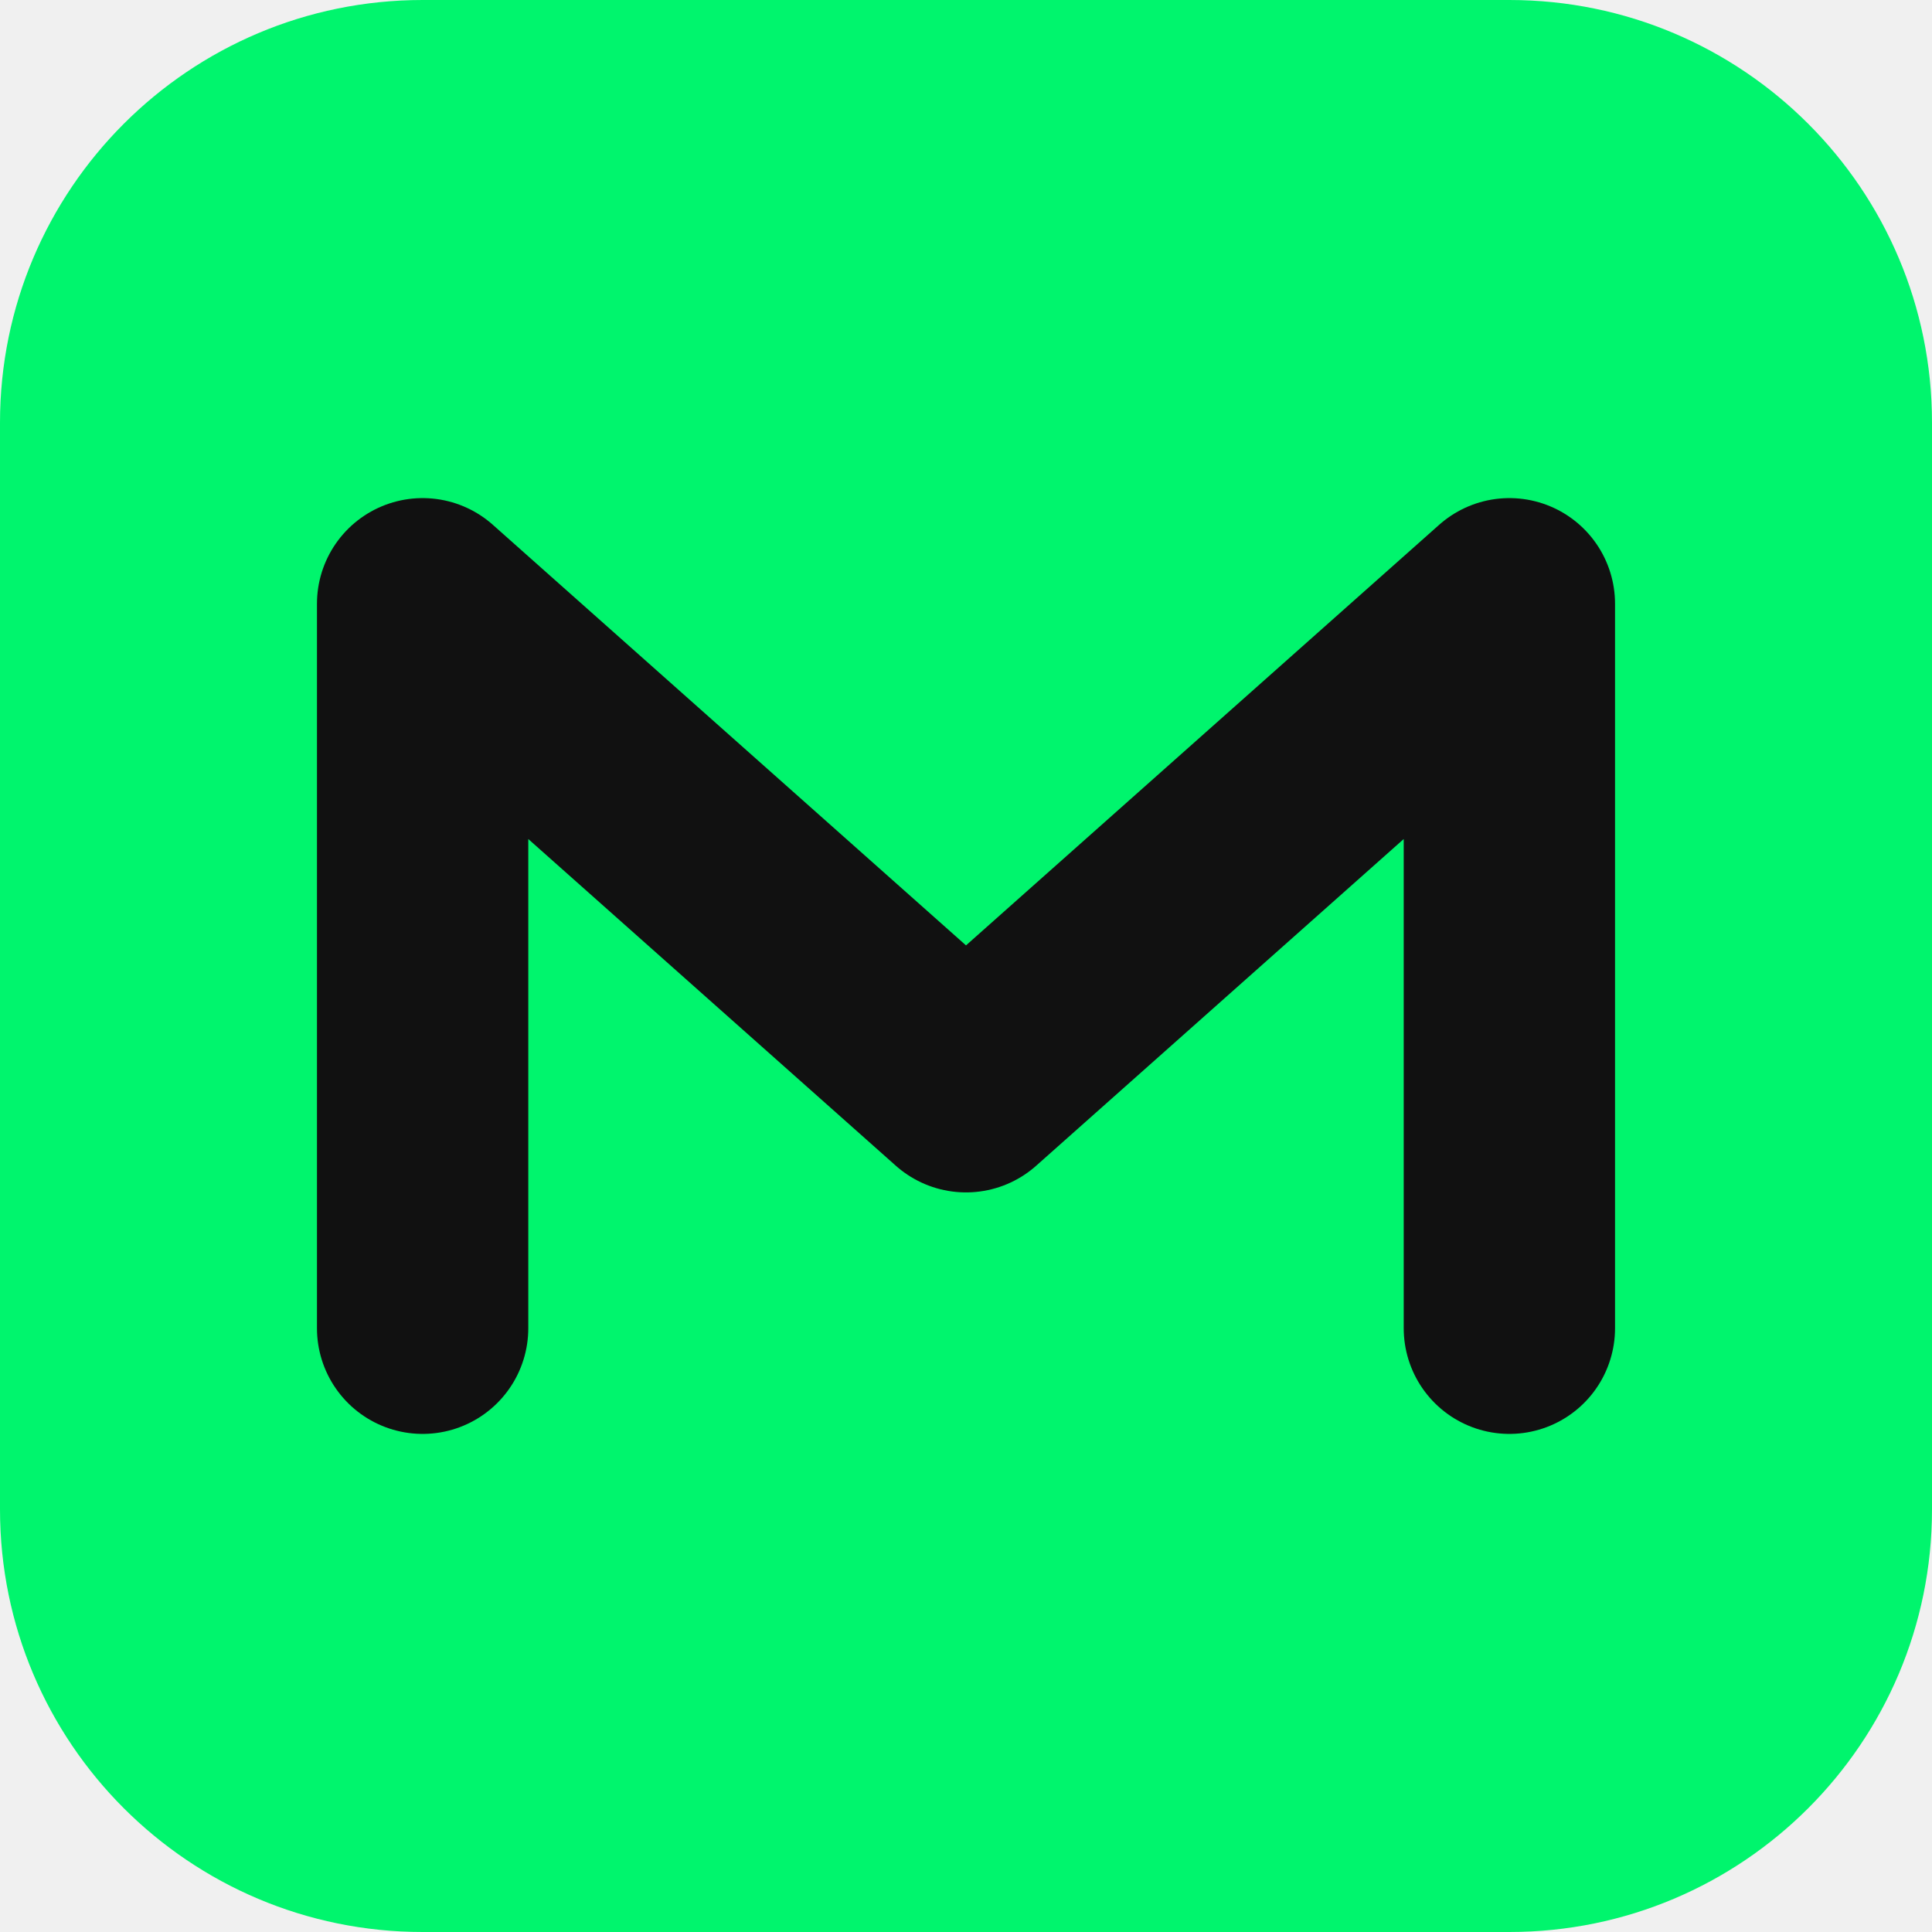
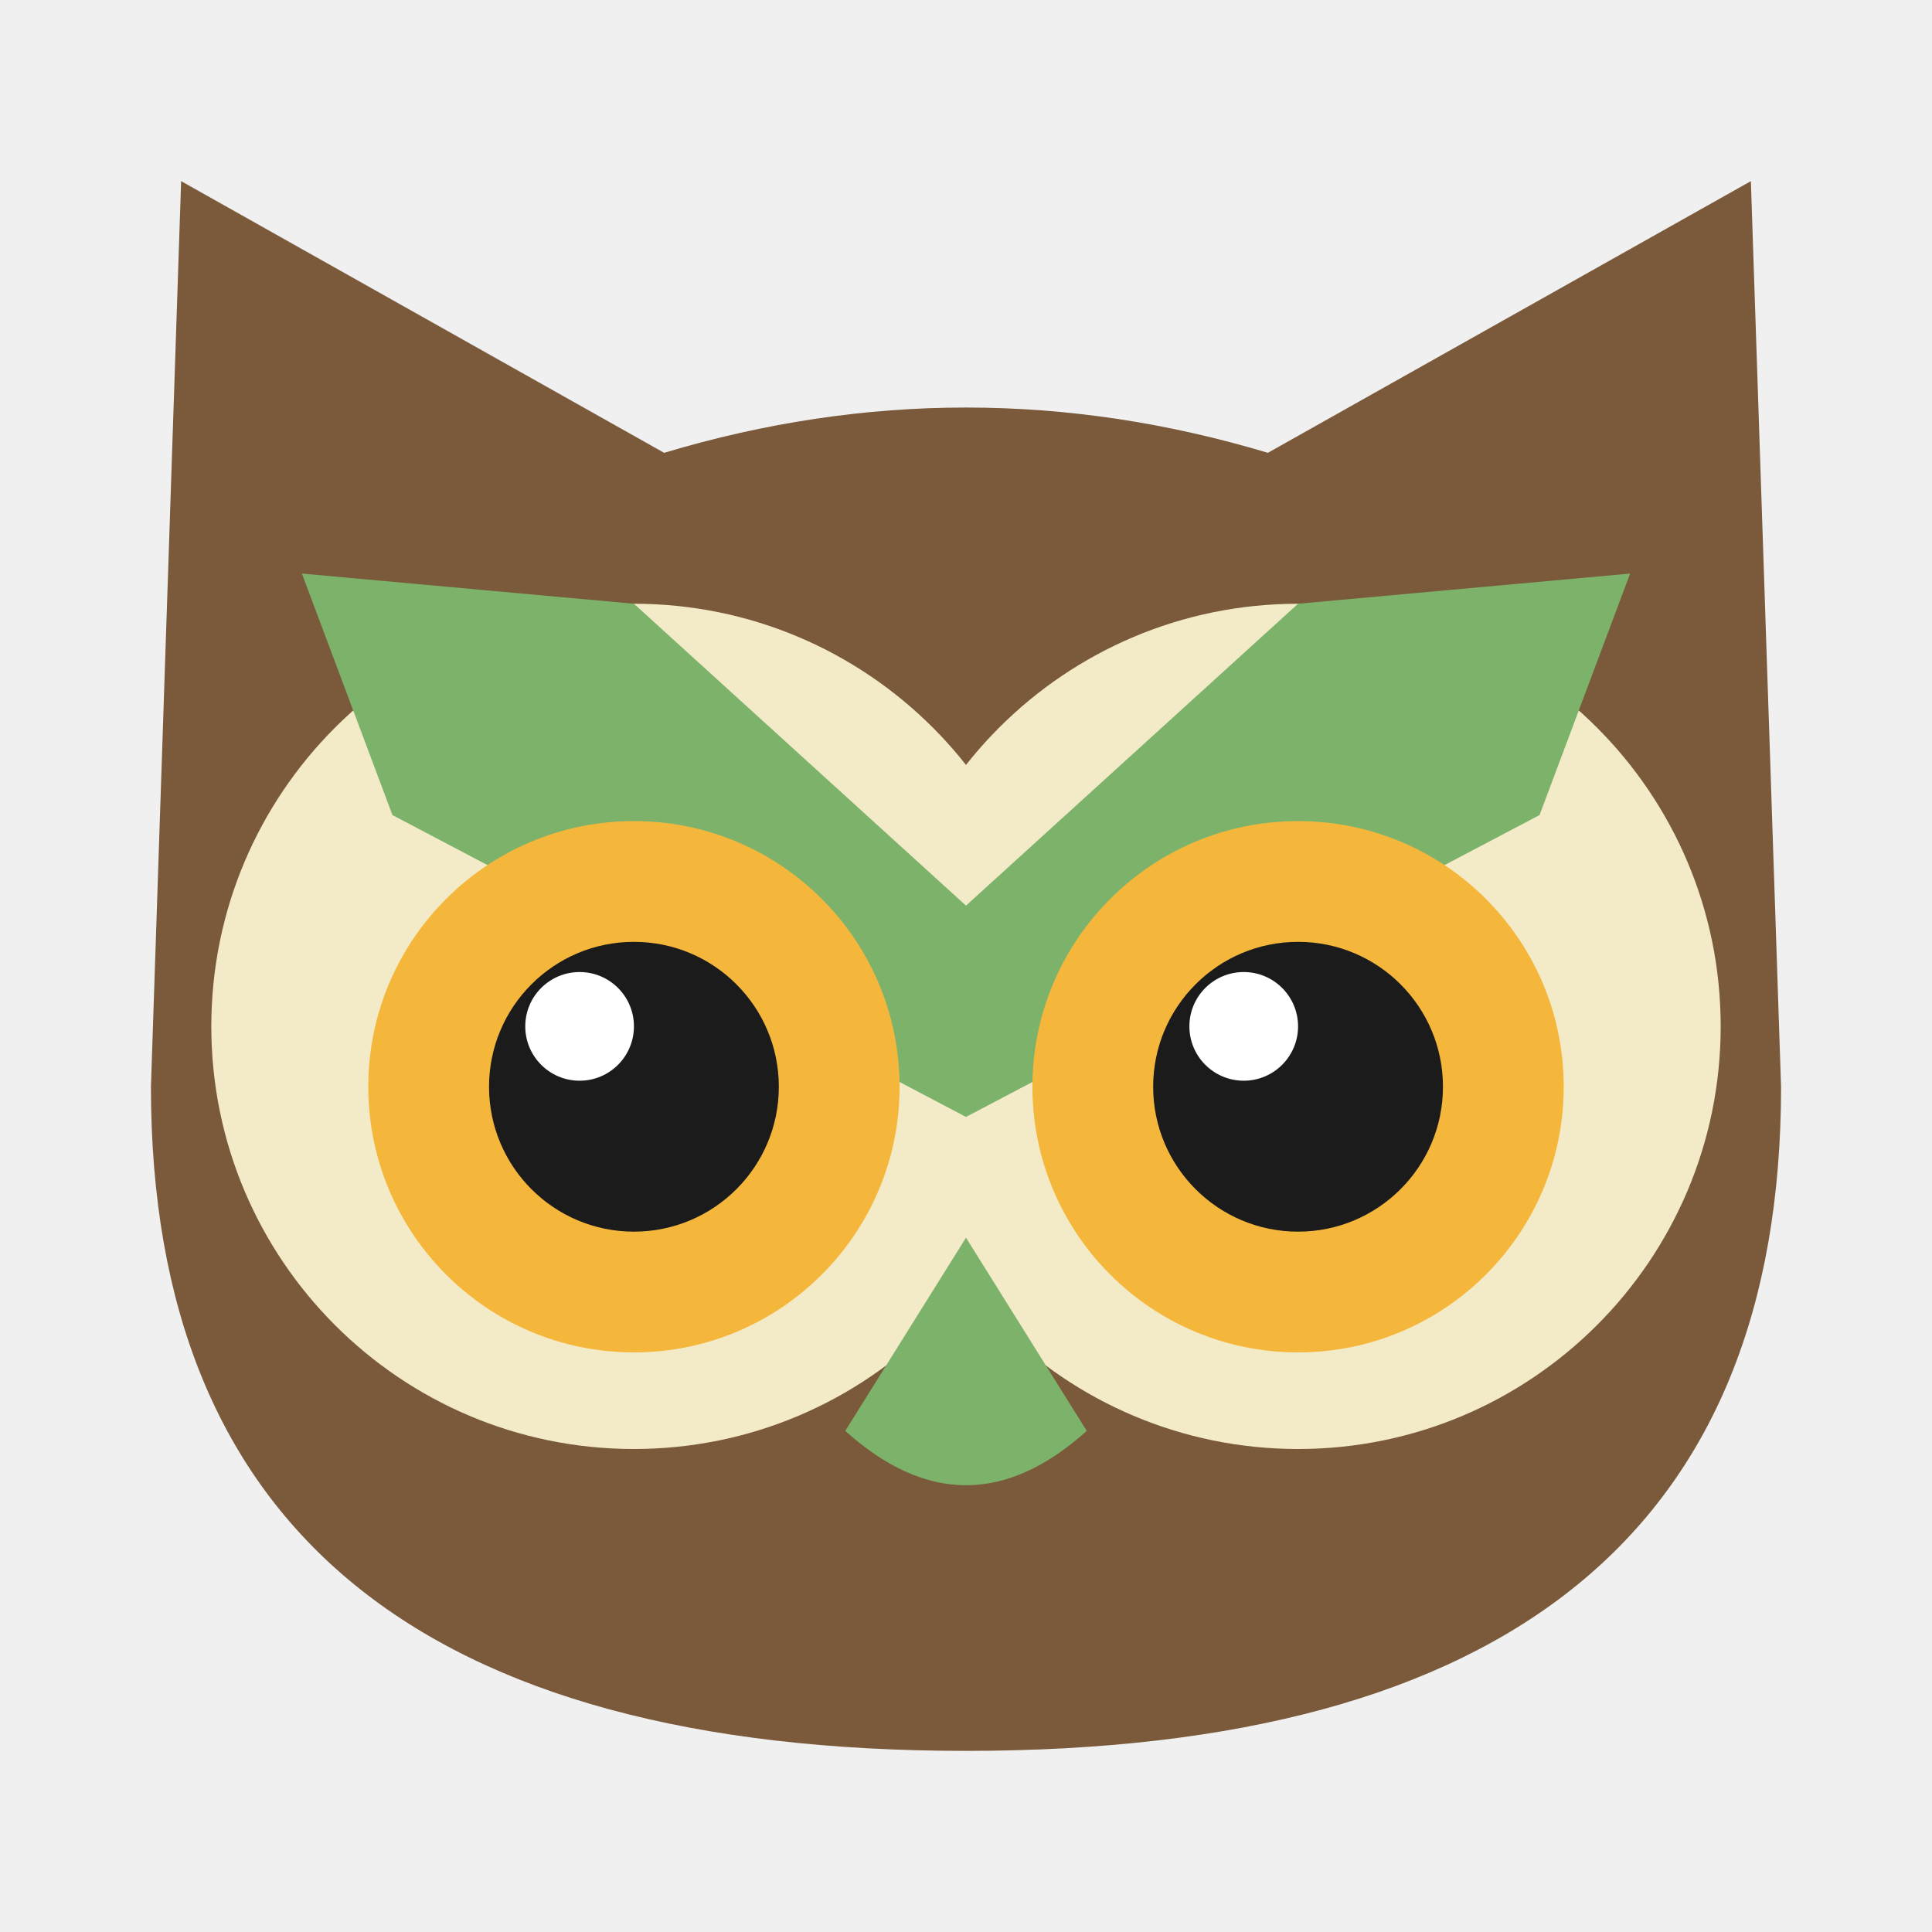
<svg xmlns="http://www.w3.org/2000/svg" viewBox="0 0 32 32">
-   <rect width="32" height="32" rx="7" fill="#00f56d" />
-   <path d="M7 22V10l9 8 9-8v12" fill="none" stroke="#111" stroke-width="3.5" stroke-linecap="round" stroke-linejoin="round" />
+   <path d="M3 3l8 4.5q5-1.5 10 0L29 3l.5 15q0 11-13.5 11T2.5 18z" fill="#7A5A3A" />
+   <circle cx="10.5" cy="17" r="7" fill="#F3EBC8" />
+   <circle cx="21.5" cy="17" r="7" fill="#F3EBC8" />
+   <path d="M5 9.5l5.5 .5 5.5 5 5.5-5 5.5-.5-1.5 4-9.5 5-9.5-5z" fill="#7DB26B" />
+   <circle cx="10.5" cy="18" r="4.4" fill="#F5B73B" />
+   <circle cx="21.5" cy="18" r="4.4" fill="#F5B73B" />
+   <circle cx="10.5" cy="18" r="2.4" fill="#1B1B1B" />
+   <circle cx="21.5" cy="18" r="2.4" fill="#1B1B1B" />
+   <circle cx="9.6" cy="17" r="0.9" fill="#fff" />
+   <circle cx="20.6" cy="17" r="0.9" fill="#fff" />
+   <path d="M16 20.5l-2 3.2q2 1.8 4 0z" fill="#7DB26B" />
</svg>
